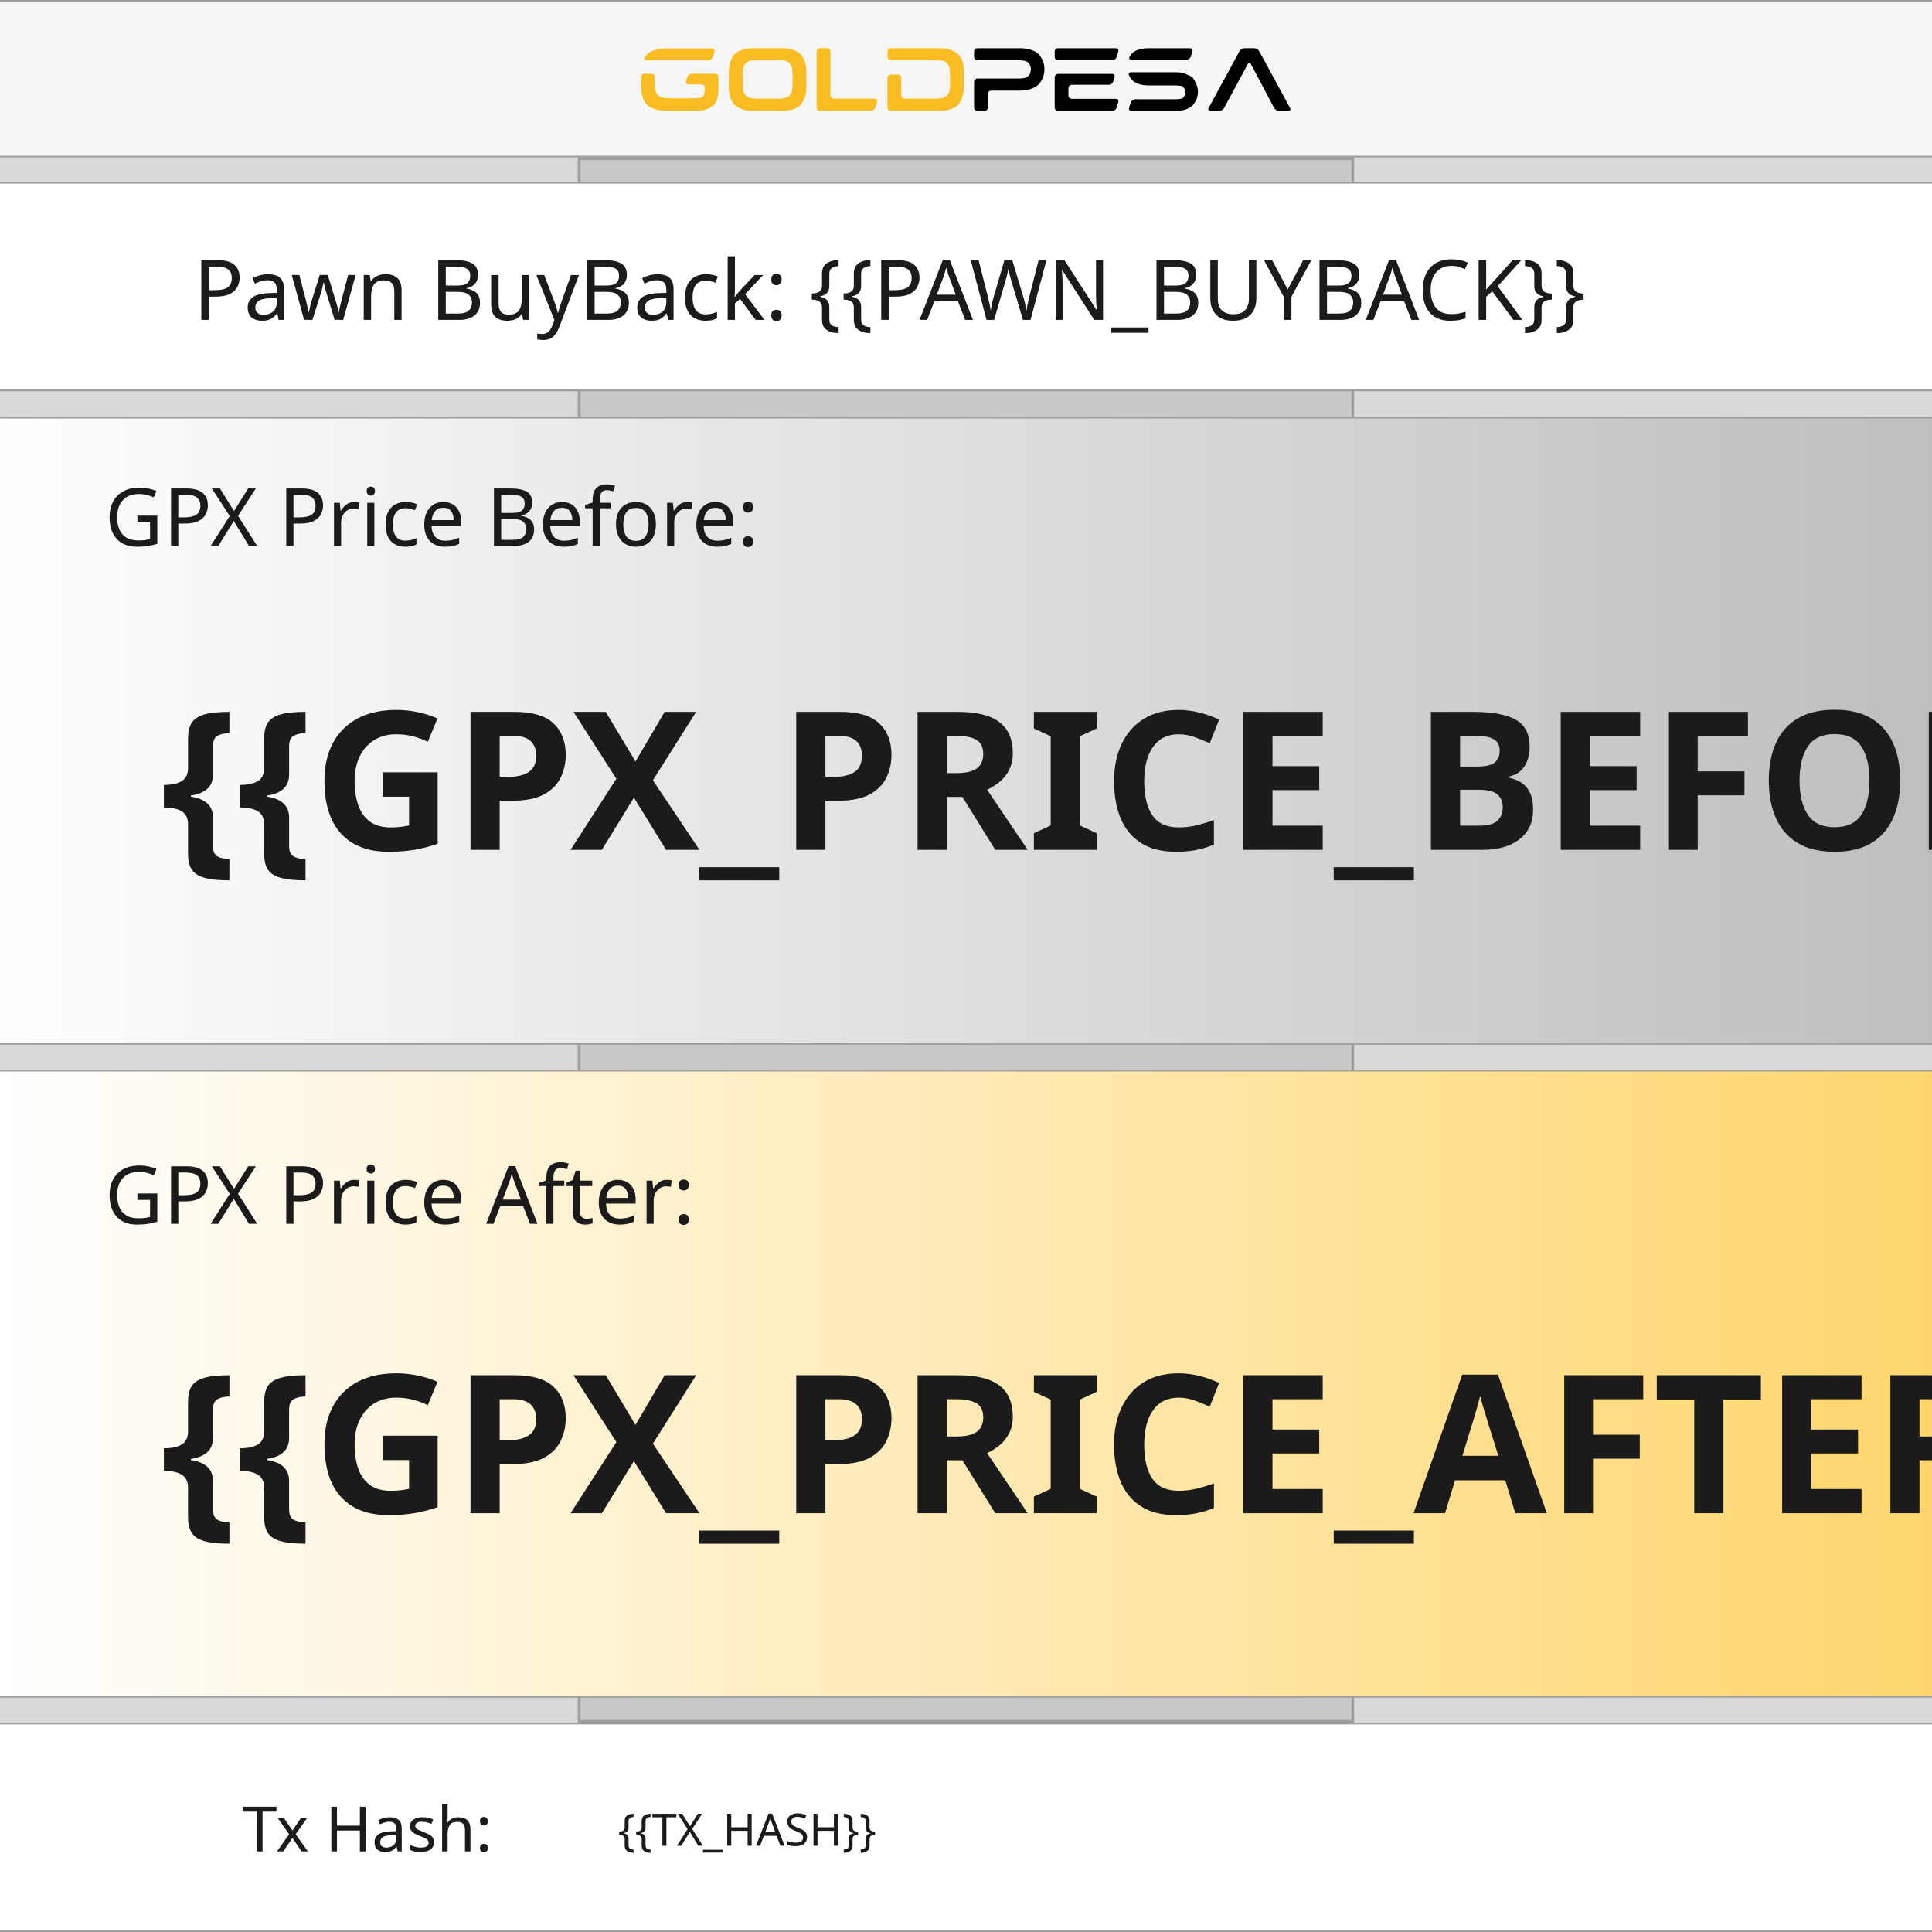
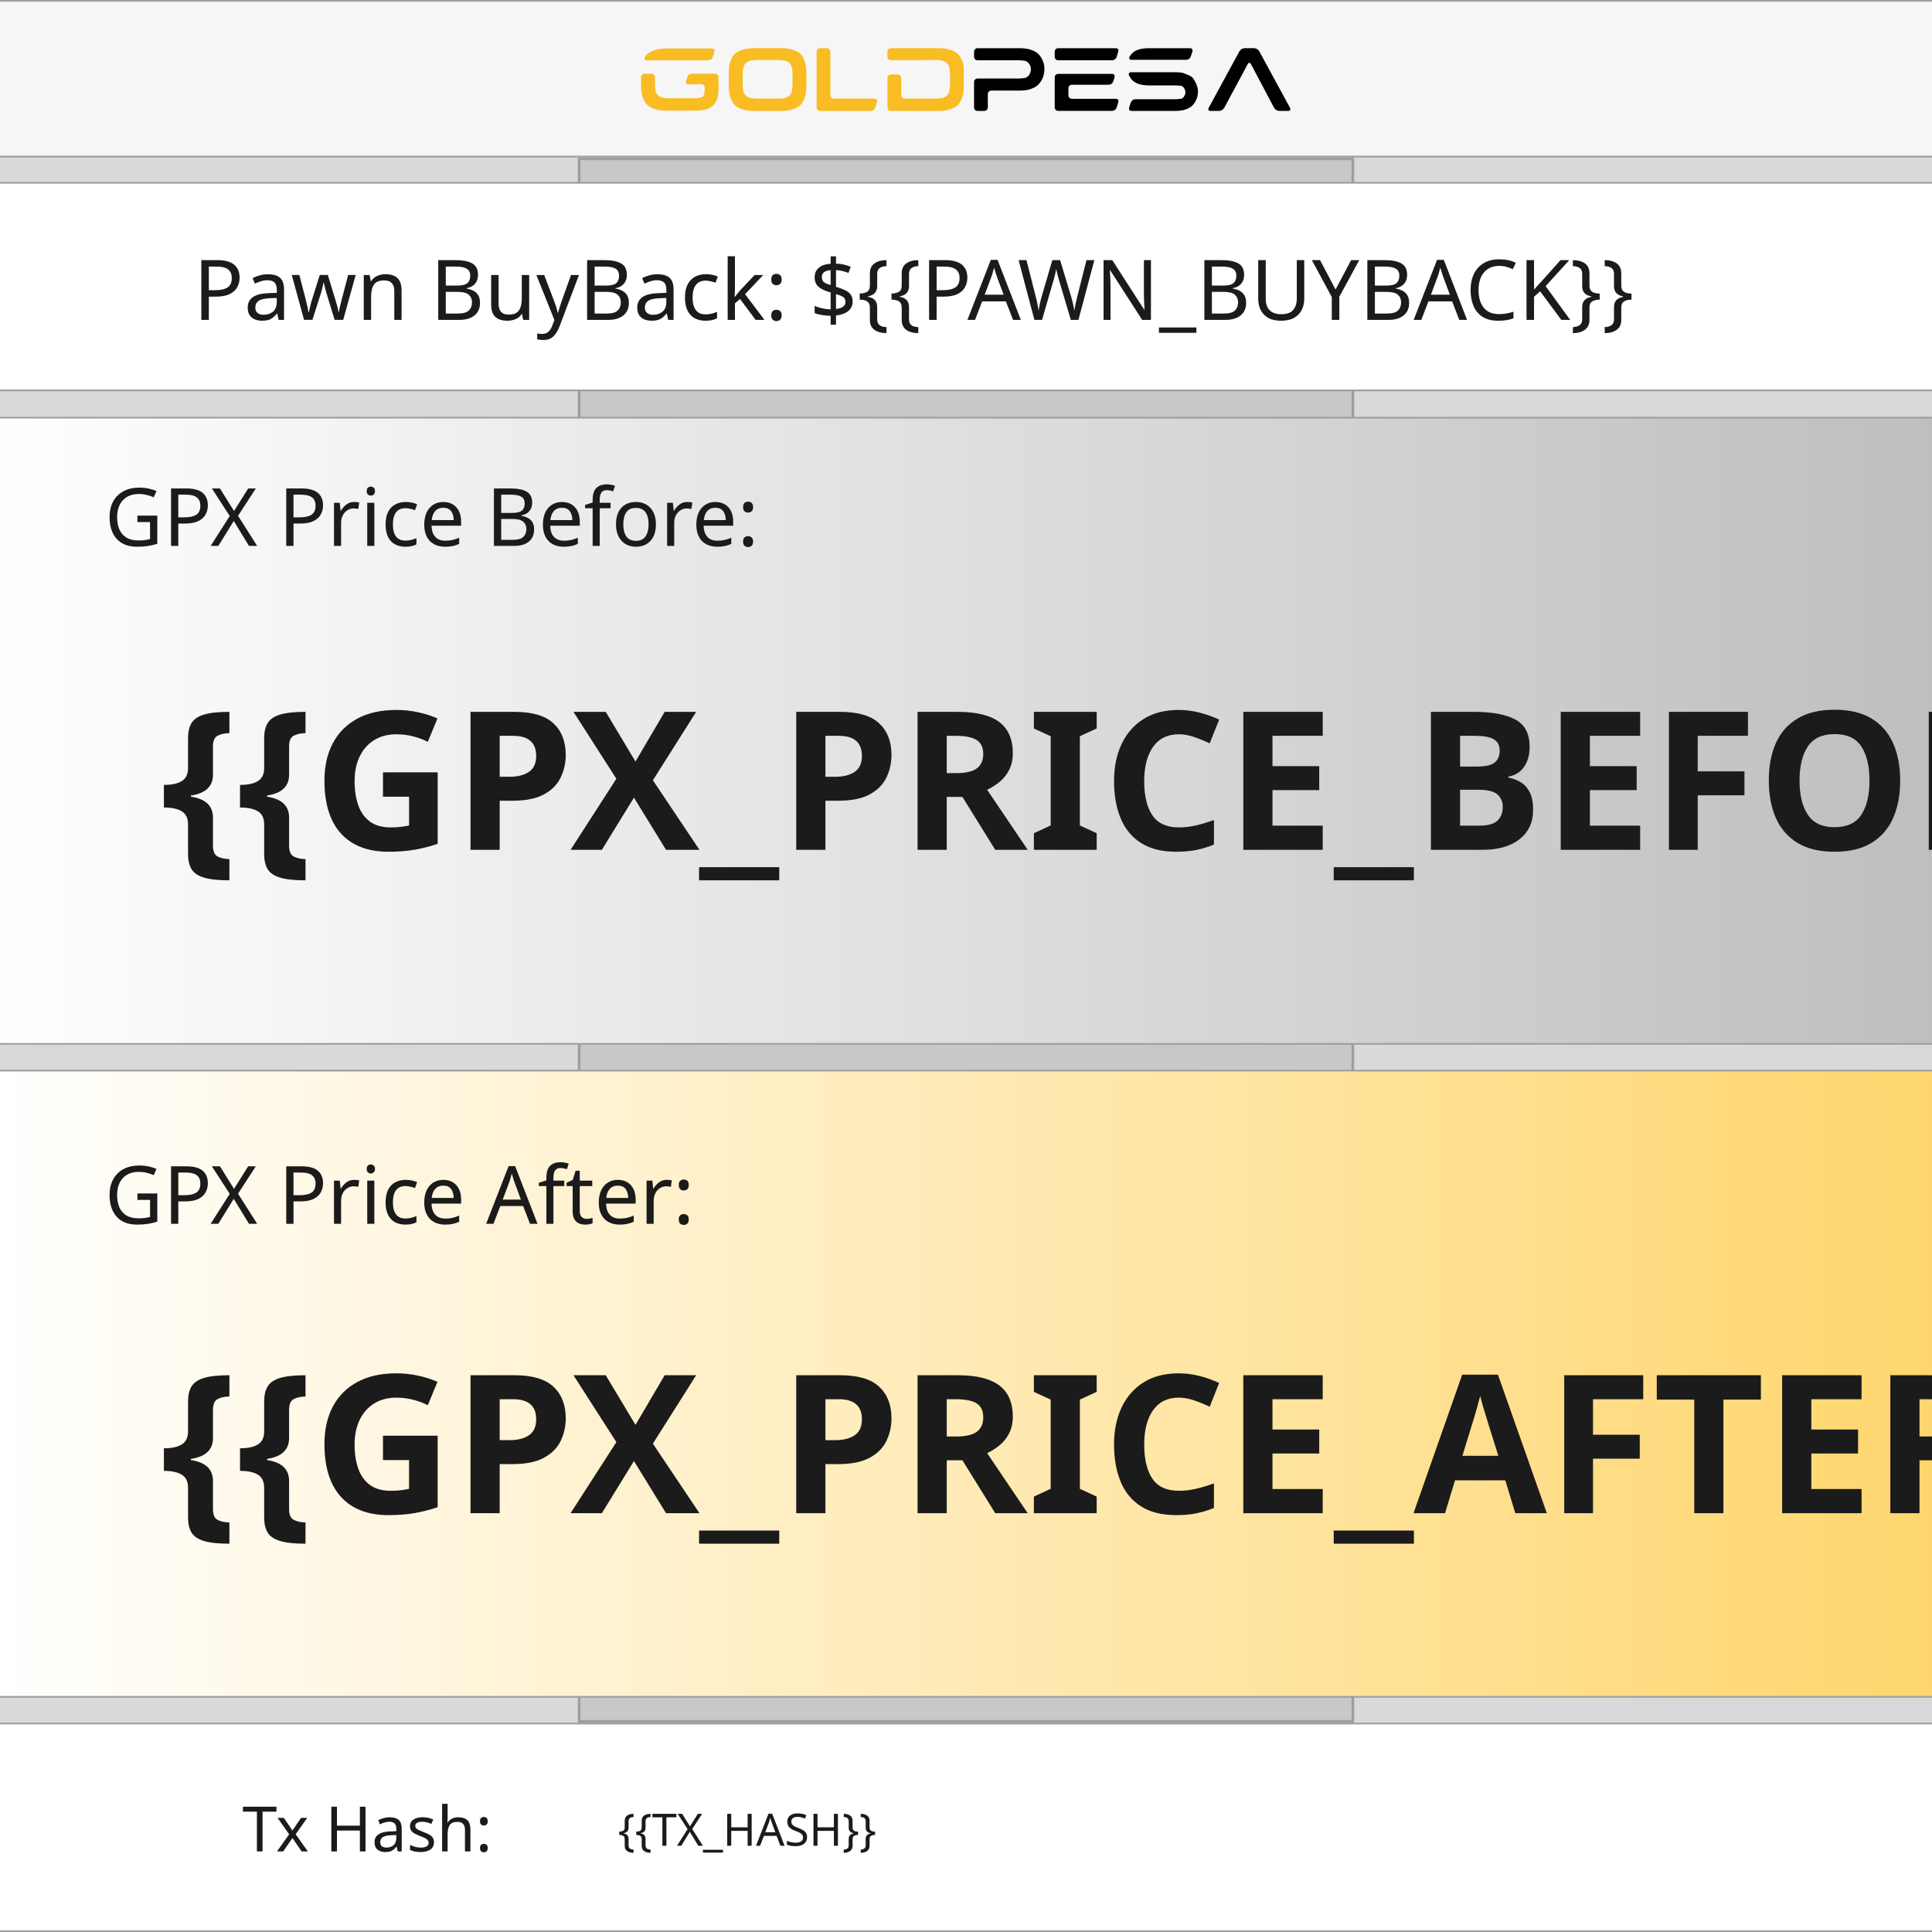
<svg xmlns="http://www.w3.org/2000/svg" width="1200" height="1200" viewBox="0 0 1200 1200" fill="none">
  <g clip-path="url(#clip0_2916_114)">
    <rect width="1200" height="1200" fill="#D9D9D9" />
    <rect x="359.722" y="98.611" width="480.556" height="970.556" fill="#C8C8C8" stroke="#9E9E9E" stroke-width="1.667" />
    <rect x="-12.806" y="113.527" width="1225.61" height="128.947" fill="white" stroke="#9E9E9E" stroke-width="1.054" />
    <text fill="#1B1B1B" xml:space="preserve" style="white-space: pre" font-family="Roboto Mono" font-size="52" letter-spacing="0em">
-       <tspan x="120" y="198.698">Pawn BuyBack: {{PAWN_BUYBACK}}</tspan>
+       <tspan x="120" y="198.698">Pawn BuyBack: ${{PAWN_BUYBACK}}</tspan>
    </text>
    <rect x="-7.251" y="1070.53" width="1213.39" height="128.947" fill="white" stroke="#9E9E9E" stroke-width="1.054" />
    <text fill="#1B1B1B" xml:space="preserve" style="white-space: pre" font-family="Roboto Mono" font-size="38.889" letter-spacing="0em">
      <tspan x="150.503" y="1149.95">Tx Hash:</tspan>
    </text>
    <text fill="#1B1B1B" xml:space="preserve" style="white-space: pre" font-family="Roboto Mono" font-size="27.778" letter-spacing="0em">
      <tspan x="383.837" y="1146.42">{{TX_HASH}}</tspan>
    </text>
    <rect x="-7.251" y="664.971" width="1213.39" height="388.947" fill="url(#paint0_linear_2916_114)" stroke="#9E9E9E" stroke-width="1.054" />
    <text fill="#1B1B1B" xml:space="preserve" style="white-space: pre" font-family="Roboto Mono" font-size="50" letter-spacing="0em">
      <tspan x="65" y="760.125">GPX Price After:</tspan>
    </text>
    <text fill="#1B1B1B" xml:space="preserve" style="white-space: pre" font-family="Roboto Mono" font-size="120" font-weight="bold" letter-spacing="0em">
      <tspan x="100" y="939.871">{{GPX_PRICE_AFTER}}</tspan>
    </text>
    <rect x="-7.251" y="259.416" width="1213.39" height="388.947" fill="url(#paint1_linear_2916_114)" stroke="#9E9E9E" stroke-width="1.054" />
    <text fill="#1B1B1B" xml:space="preserve" style="white-space: pre" font-family="Roboto Mono" font-size="50" letter-spacing="0em">
      <tspan x="65" y="339.088">GPX Price Before:</tspan>
    </text>
    <text fill="#1B1B1B" xml:space="preserve" style="white-space: pre" font-family="Roboto Mono" font-size="120" font-weight="bold" letter-spacing="0em">
      <tspan x="100" y="527.833">{{GPX_PRICE_BEFORE}}</tspan>
    </text>
    <rect x="-7.25" y="0.528" width="1213.39" height="96.722" fill="#F6F6F6" stroke="#9E9E9E" stroke-width="1.056" />
    <g clip-path="url(#clip1_2916_114)">
      <path d="M400.297 45.804C399.736 45.806 399.199 46.029 398.803 46.425C398.407 46.822 398.184 47.359 398.182 47.919V53.867C398.204 55.274 398.331 56.677 398.561 58.065C398.561 58.065 399.328 62.271 401.682 64.876C404.074 67.445 408.966 68.322 408.966 68.322C410.354 68.55 411.758 68.674 413.164 68.695H433.087C434.492 68.67 435.893 68.53 437.275 68.276C437.275 68.276 440.921 67.535 443.047 65.422C445.19 63.339 445.869 59.853 445.869 59.853C446.115 58.469 446.25 57.067 446.274 55.662V47.919C446.272 47.359 446.049 46.822 445.652 46.426C445.256 46.03 444.719 45.806 444.159 45.804H429.619C429.015 45.831 428.433 46.038 427.948 46.4C427.463 46.761 427.098 47.26 426.899 47.831L426.147 50.35C425.813 51.466 426.492 52.378 427.656 52.378H435.61C436.773 52.378 437.725 53.188 437.725 54.179C437.725 55.17 437.611 56.928 437.474 58.081C437.36 58.73 437.064 59.334 436.621 59.821C436.169 60.309 435.571 60.638 434.916 60.757C433.521 60.937 432.116 61.036 430.708 61.054H415.727C414.321 61.032 412.919 60.904 411.532 60.672C410.477 60.432 409.505 59.917 408.713 59.18C407.923 58.403 407.375 57.413 407.133 56.332C406.907 54.943 406.784 53.54 406.763 52.134V47.918C406.761 47.358 406.538 46.821 406.142 46.425C405.746 46.029 405.209 45.805 404.649 45.803H400.297V45.804Z" fill="#F9BC22" />
      <path d="M400.393 35.614C399.835 36.636 400.33 37.471 401.494 37.471H439.99C440.595 37.444 441.179 37.237 441.666 36.877C442.153 36.517 442.523 36.021 442.727 35.45L443.742 32.145C444.083 31.034 443.412 30.125 442.25 30.125H413.265C411.859 30.146 410.456 30.271 409.067 30.497C409.067 30.497 404.068 31.392 401.743 33.888C401.233 34.414 400.781 34.993 400.393 35.614Z" fill="#F9BC22" />
      <path d="M485.83 68.887H467.667C466.26 68.867 464.857 68.742 463.469 68.514C462.534 68.328 461.615 68.073 460.718 67.753C459.891 67.464 459.089 67.108 458.321 66.686C457.525 66.259 456.8 65.711 456.171 65.061C455.59 64.405 455.092 63.68 454.689 62.902C454.313 62.187 453.991 61.445 453.725 60.683C453.441 59.89 453.215 59.078 453.047 58.252C452.816 56.865 452.69 55.463 452.669 54.057V44.762C452.69 43.355 452.813 41.952 453.038 40.563C453.204 39.721 453.43 38.892 453.713 38.082C453.975 37.313 454.295 36.564 454.669 35.842C455.064 35.067 455.557 34.346 456.137 33.698C456.758 33.061 457.475 32.526 458.264 32.115C459.037 31.7 459.844 31.349 460.675 31.065C461.587 30.747 462.521 30.494 463.469 30.306C464.857 30.079 466.26 29.954 467.667 29.933V29.934H485.832C487.239 29.956 488.642 30.079 490.03 30.303C490.985 30.49 491.924 30.744 492.843 31.064C493.675 31.346 494.482 31.697 495.256 32.113C496.039 32.523 496.749 33.059 497.359 33.699C497.938 34.338 498.431 35.049 498.827 35.815C499.201 36.527 499.52 37.266 499.782 38.025C500.064 38.822 500.289 39.639 500.455 40.468C500.683 41.857 500.807 43.26 500.829 44.667V54.154C500.806 55.56 500.675 56.961 500.437 58.346C500.266 59.164 500.038 59.969 499.753 60.755C499.487 61.508 499.166 62.24 498.792 62.945C498.392 63.709 497.899 64.42 497.323 65.061C496.706 65.714 495.988 66.263 495.196 66.688C494.429 67.111 493.627 67.468 492.799 67.755C491.895 68.076 490.97 68.331 490.029 68.517C488.64 68.743 487.237 68.866 485.83 68.887ZM470.255 37.28C468.849 37.301 467.446 37.422 466.057 37.641C465.733 37.709 465.417 37.807 465.112 37.935C464.405 38.22 463.76 38.639 463.213 39.168C462.685 39.716 462.269 40.361 461.989 41.068C461.857 41.382 461.754 41.708 461.68 42.041C461.436 43.425 461.302 44.827 461.28 46.233V52.42C461.301 53.825 461.427 55.227 461.657 56.614C461.726 56.933 461.828 57.243 461.961 57.541C462.256 58.231 462.689 58.855 463.234 59.372C463.79 59.891 464.436 60.304 465.14 60.592C465.437 60.717 465.744 60.813 466.059 60.88C467.448 61.102 468.851 61.224 470.257 61.244H485.39C485.393 61.244 486.329 61.076 487.475 60.866C487.804 60.797 488.125 60.698 488.436 60.571C489.134 60.298 489.772 59.892 490.315 59.374C490.618 59.09 490.885 58.769 491.109 58.419C491.298 58.126 491.46 57.817 491.594 57.496C491.728 57.183 491.831 56.857 491.901 56.524C492.125 55.135 492.248 53.732 492.269 52.326V46.221C492.248 44.815 492.12 43.413 491.888 42.025C491.815 41.689 491.712 41.361 491.579 41.044C491.447 40.721 491.287 40.411 491.102 40.116C490.884 39.768 490.624 39.448 490.329 39.163C489.778 38.629 489.128 38.208 488.415 37.924C488.108 37.796 487.79 37.698 487.464 37.632C486.074 37.418 484.671 37.301 483.265 37.281L470.255 37.28Z" fill="#F9BC22" />
      <path d="M507.223 66.774C507.225 67.334 507.448 67.871 507.845 68.267C508.241 68.662 508.778 68.886 509.338 68.887H540.88C541.486 68.86 542.07 68.653 542.557 68.293C543.045 67.934 543.415 67.437 543.62 66.867L544.732 63.267C545.075 62.154 544.405 61.245 543.242 61.245H517.891C517.331 61.244 516.794 61.021 516.398 60.625C516.002 60.229 515.779 59.692 515.777 59.132V32.047C515.775 31.487 515.551 30.95 515.155 30.554C514.759 30.158 514.222 29.935 513.662 29.933H509.339C508.779 29.935 508.242 30.158 507.846 30.554C507.45 30.95 507.226 31.487 507.225 32.047V66.774H507.223Z" fill="#F9BC22" />
      <path d="M551.217 66.776C551.219 67.336 551.442 67.873 551.838 68.269C552.235 68.665 552.771 68.888 553.331 68.889H583.617C585.023 68.868 586.426 68.744 587.815 68.519C587.815 68.519 592.799 67.635 595.13 65.057C597.443 62.525 598.225 58.348 598.225 58.348C598.462 56.962 598.592 55.561 598.614 54.156V44.664C598.614 43.501 598.565 41.894 598.506 41.091C598.37 40.159 598.183 39.235 597.945 38.324C597.944 38.322 597.542 37.457 597.053 36.401C596.546 35.412 595.901 34.5 595.137 33.693C592.869 31.193 587.814 30.3 587.814 30.3C586.426 30.075 585.023 29.952 583.616 29.931H553.331C552.771 29.933 552.234 30.156 551.838 30.552C551.442 30.949 551.219 31.485 551.217 32.046V35.224C551.218 35.784 551.442 36.321 551.838 36.717C552.234 37.112 552.771 37.336 553.331 37.337L581.052 37.325C582.214 37.324 583.234 37.324 583.318 37.325C583.403 37.326 584.544 37.543 585.682 37.785C586.611 38.047 587.454 38.548 588.127 39.239C588.92 40.02 589.468 41.016 589.701 42.105C589.922 43.494 590.043 44.897 590.064 46.303V52.335C590.042 53.741 589.917 55.145 589.689 56.533C589.442 57.617 588.884 58.607 588.085 59.38C587.294 60.122 586.319 60.639 585.261 60.875C583.874 61.107 582.471 61.233 581.065 61.254H561.884C561.323 61.253 560.787 61.03 560.39 60.634C559.994 60.238 559.771 59.702 559.769 59.141V48.394C559.767 47.834 559.544 47.297 559.148 46.901C558.751 46.505 558.215 46.282 557.654 46.28H553.333C552.773 46.282 552.236 46.505 551.84 46.901C551.443 47.297 551.22 47.834 551.218 48.394V66.776H551.217Z" fill="#F9BC22" />
      <path d="M605.009 66.77C605.011 67.33 605.235 67.867 605.631 68.263C606.027 68.659 606.564 68.882 607.124 68.883H611.445C612.005 68.882 612.542 68.659 612.938 68.263C613.335 67.867 613.558 67.33 613.56 66.77V58.373C613.562 57.813 613.785 57.277 614.182 56.881C614.578 56.485 615.115 56.262 615.675 56.26H633.917C635.323 56.238 636.725 56.105 638.111 55.864C638.111 55.864 642.774 54.974 645.168 52.331C647.485 49.765 648.746 46.417 648.7 42.96C648.746 39.553 647.482 36.259 645.169 33.757C642.834 31.189 638.112 30.321 638.112 30.321C636.726 30.087 635.323 29.959 633.917 29.937H607.124C606.564 29.939 606.027 30.163 605.631 30.559C605.234 30.955 605.011 31.492 605.009 32.052V35.322C605.011 35.882 605.234 36.419 605.631 36.815C606.027 37.211 606.564 37.435 607.124 37.437H632.773C634.178 37.46 635.579 37.596 636.963 37.844C636.963 37.844 637.814 38.011 638.803 39.144C639.784 40.212 640.32 41.615 640.301 43.066C640.309 44.531 639.777 45.947 638.806 47.043C637.745 48.195 636.872 48.367 636.872 48.367C635.488 48.612 634.087 48.747 632.681 48.771H607.124C606.564 48.773 606.027 48.996 605.631 49.392C605.234 49.789 605.011 50.325 605.009 50.886V66.769V66.77Z" fill="black" />
      <path d="M655.098 66.766C655.1 67.326 655.323 67.862 655.72 68.258C656.116 68.654 656.653 68.877 657.213 68.879H690.823C691.428 68.852 692.011 68.645 692.497 68.285C692.983 67.925 693.351 67.427 693.552 66.856L694.605 63.388C694.943 62.275 694.267 61.366 693.105 61.366H665.733C665.172 61.364 664.636 61.141 664.239 60.744C663.843 60.348 663.62 59.811 663.618 59.25V54.742C663.62 54.182 663.843 53.645 664.239 53.248C664.636 52.852 665.172 52.629 665.733 52.626H688.719C689.324 52.6 689.907 52.393 690.394 52.032C690.88 51.672 691.247 51.174 691.449 50.603L692.269 47.906C692.608 46.793 691.932 45.883 690.77 45.883H657.211C656.651 45.885 656.114 46.108 655.718 46.504C655.321 46.9 655.098 47.437 655.096 47.997V66.766H655.098Z" fill="black" />
      <path d="M655.098 35.325C655.099 35.885 655.323 36.422 655.719 36.818C656.115 37.214 656.652 37.438 657.212 37.44H690.822C691.427 37.413 692.01 37.206 692.497 36.845C692.983 36.485 693.35 35.987 693.552 35.416L694.604 31.963C694.943 30.852 694.267 29.941 693.104 29.941H657.211C656.651 29.943 656.114 30.167 655.718 30.563C655.321 30.959 655.098 31.496 655.096 32.056V35.325H655.098Z" fill="black" />
      <path d="M701.325 66.868C700.974 67.978 701.639 68.884 702.801 68.884H730.464C731.87 68.86 733.271 68.724 734.655 68.477C734.655 68.477 738.731 67.676 740.862 65.287C742.99 62.931 744.143 59.854 744.087 56.68C744.087 53.454 741.988 50.104 741.988 50.104C741.37 49.117 740.864 48.312 740.863 48.31C740.861 48.309 740.089 47.752 739.145 47.073L734.659 45.242C733.272 45.013 731.869 44.886 730.463 44.864H712.301C712.265 44.864 711.184 44.848 710.022 44.848H702.543C701.38 44.848 700.791 45.729 701.235 46.803C701.703 47.829 702.326 48.778 703.081 49.616C705.144 51.925 709.068 52.659 709.068 52.659C710.455 52.894 711.857 53.023 713.263 53.045H730.234C731.63 53.072 733.02 53.222 734.389 53.494L735.153 54.372C735.876 55.197 736.271 56.258 736.263 57.355C736.255 58.453 735.845 59.508 735.11 60.323C734.85 60.636 734.569 60.931 734.266 61.203C732.886 61.464 731.485 61.607 730.08 61.632H705.096C704.49 61.66 703.905 61.866 703.415 62.225C702.926 62.583 702.553 63.078 702.343 63.648L701.325 66.868Z" fill="black" />
      <path d="M701.573 35.256C701.067 36.304 701.605 37.16 702.769 37.16H736.861C737.467 37.133 738.052 36.927 738.542 36.568C739.032 36.209 739.406 35.714 739.615 35.144L740.63 31.952C740.981 30.844 740.318 29.936 739.156 29.936H713.283C711.876 29.957 710.473 30.078 709.084 30.299C709.084 30.299 705.069 30.999 703.1 33.182C702.501 33.802 701.988 34.5 701.573 35.256Z" fill="black" />
      <path d="M791.378 67.018C791.704 67.559 792.157 68.012 792.698 68.337C793.239 68.663 793.852 68.851 794.482 68.886H800.169C801.332 68.886 801.829 68.049 801.274 67.03L782.12 31.792C781.788 31.253 781.33 30.803 780.786 30.479C780.242 30.156 779.628 29.969 778.996 29.934H772.989C772.357 29.969 771.743 30.157 771.199 30.48C770.655 30.803 770.197 31.253 769.864 31.792L750.711 67.03C750.156 68.052 750.653 68.886 751.816 68.886H757.243C757.875 68.852 758.489 68.664 759.032 68.339C759.575 68.015 760.031 67.564 760.361 67.024L775 39.818C775.552 38.793 776.447 38.796 776.992 39.825L791.378 67.018Z" fill="black" />
    </g>
  </g>
  <defs>
    <linearGradient id="paint0_linear_2916_114" x1="1206.67" y1="859.444" x2="-7.778" y2="859.444" gradientUnits="userSpaceOnUse">
      <stop stop-color="#FFD66D" />
      <stop offset="1" stop-color="white" />
    </linearGradient>
    <linearGradient id="paint1_linear_2916_114" x1="1206.67" y1="453.889" x2="-7.778" y2="453.889" gradientUnits="userSpaceOnUse">
      <stop stop-color="#BEBEBE" />
      <stop offset="1" stop-color="white" />
    </linearGradient>
    <clipPath id="clip0_2916_114">
      <rect width="1200" height="1200" fill="white" />
    </clipPath>
    <clipPath id="clip1_2916_114">
      <rect width="403.319" height="38.958" fill="white" transform="translate(398.182 29.9312)" />
    </clipPath>
  </defs>
</svg>
